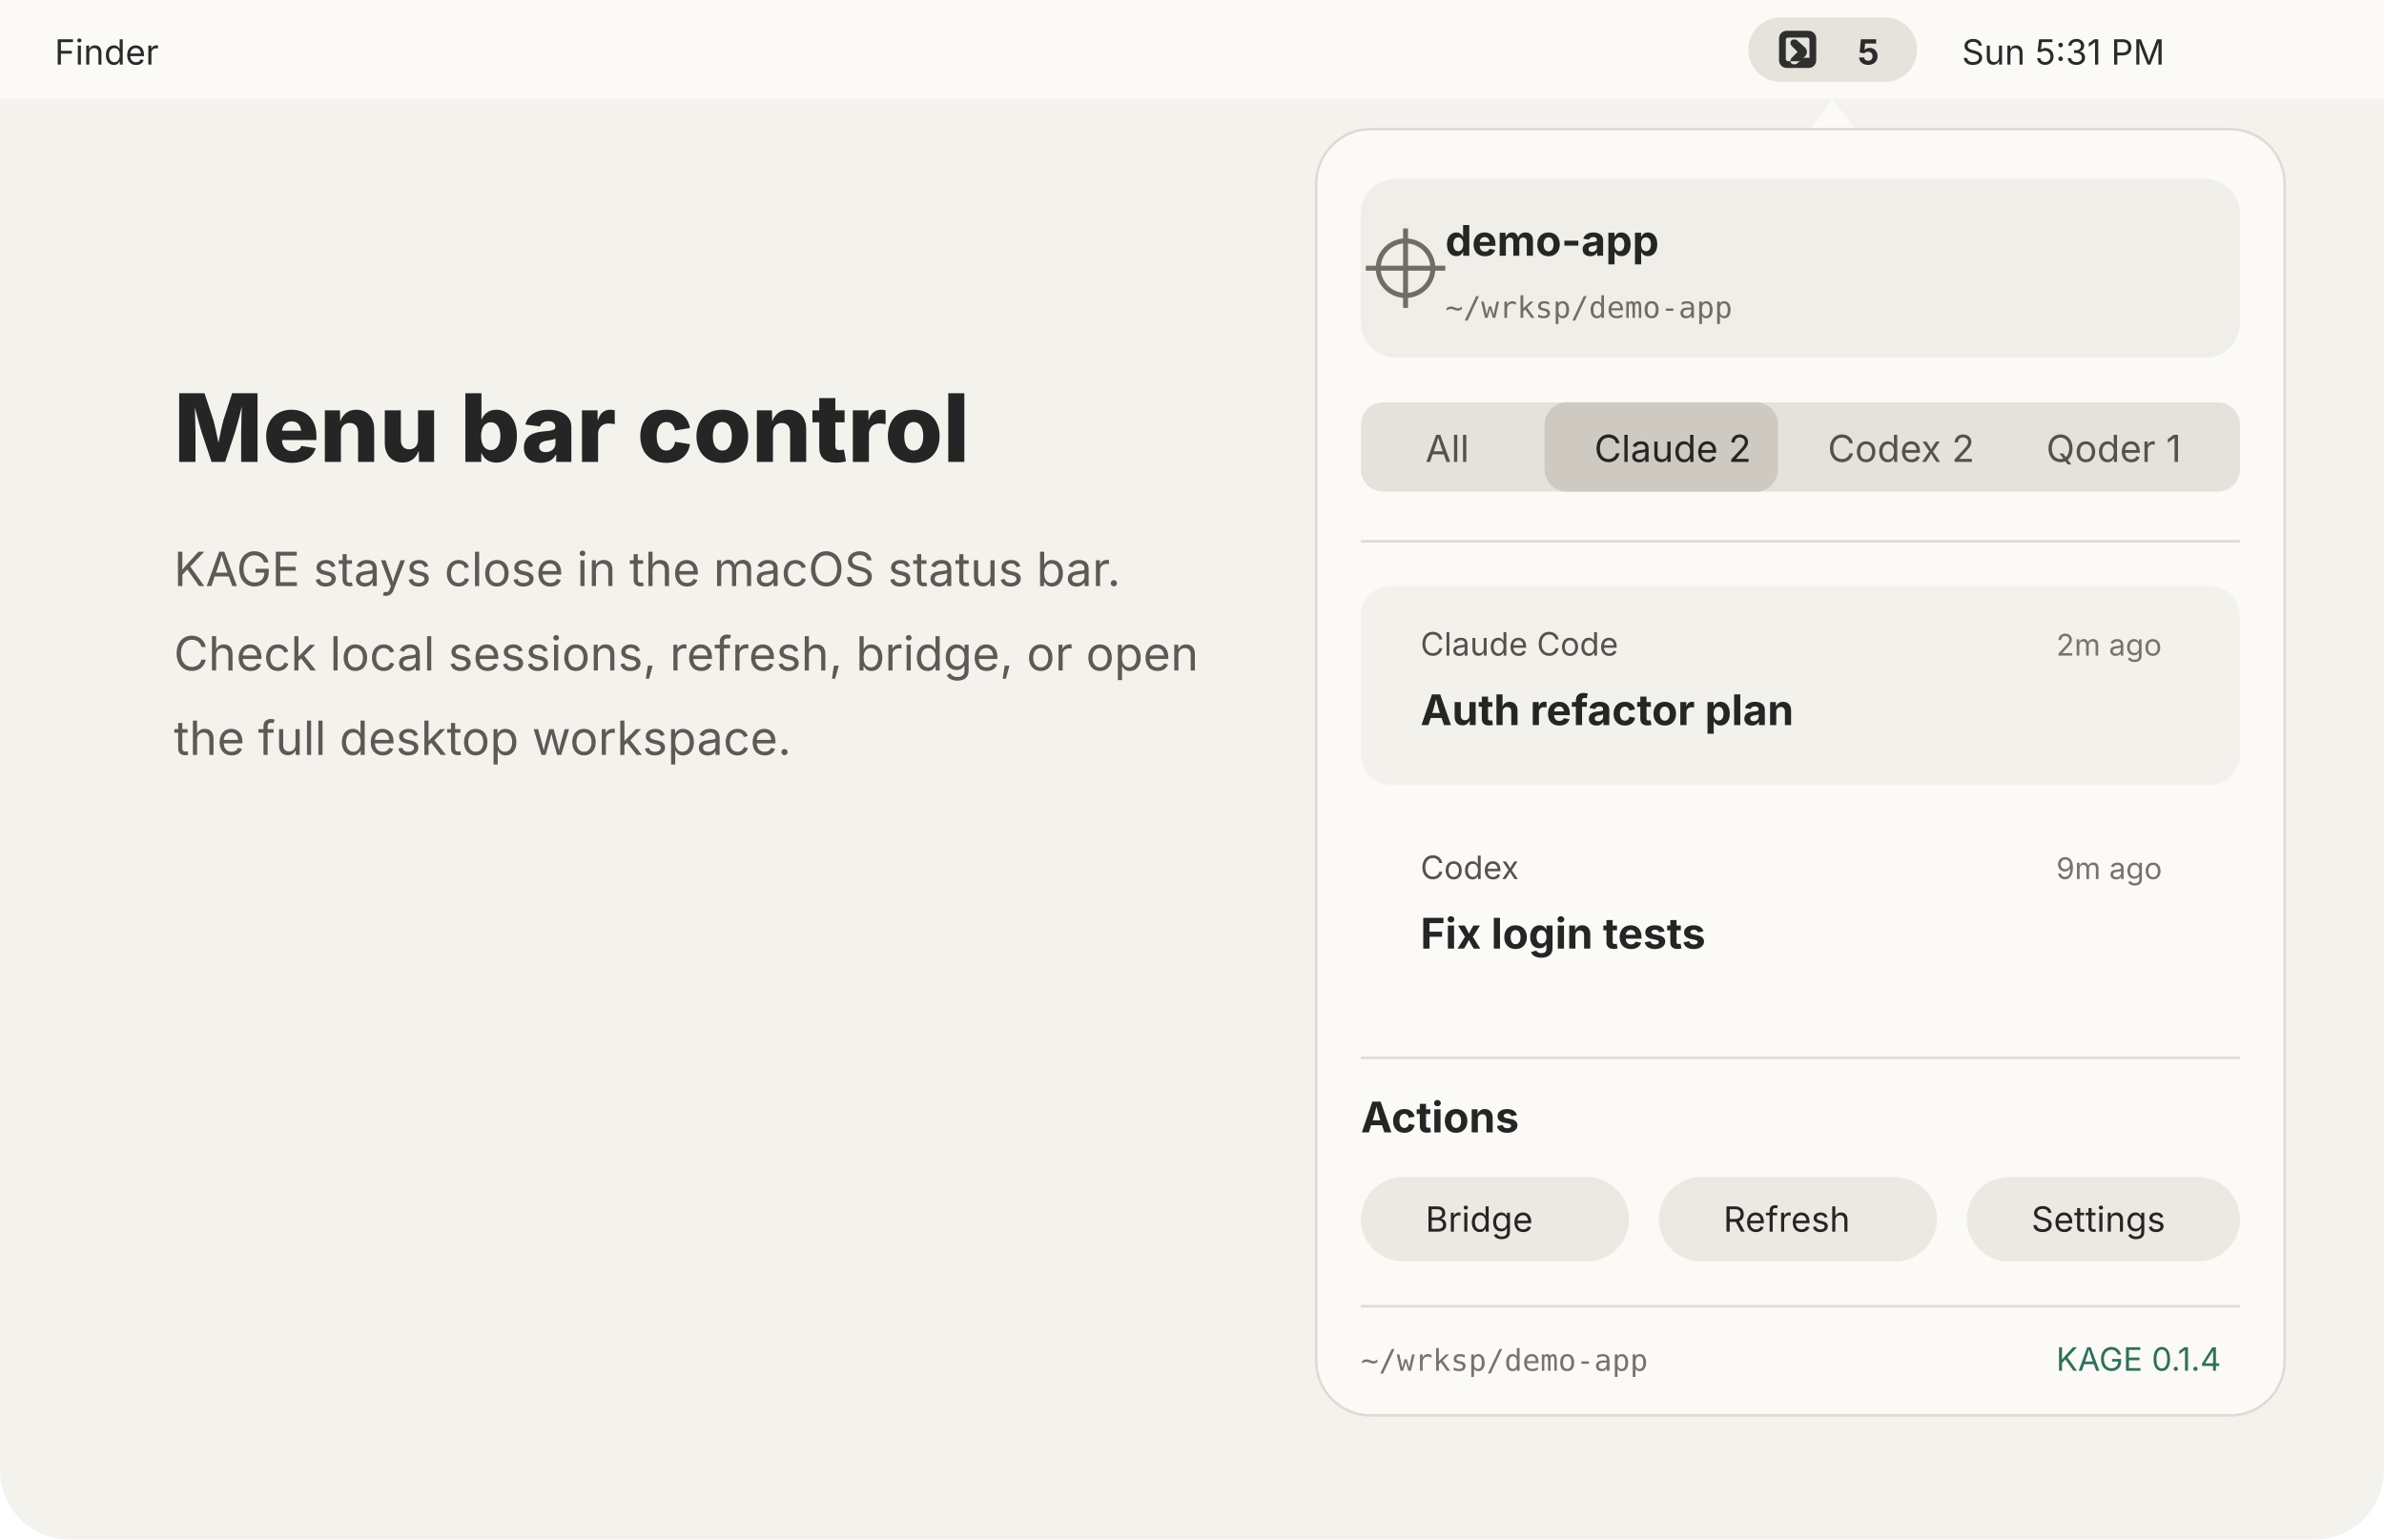
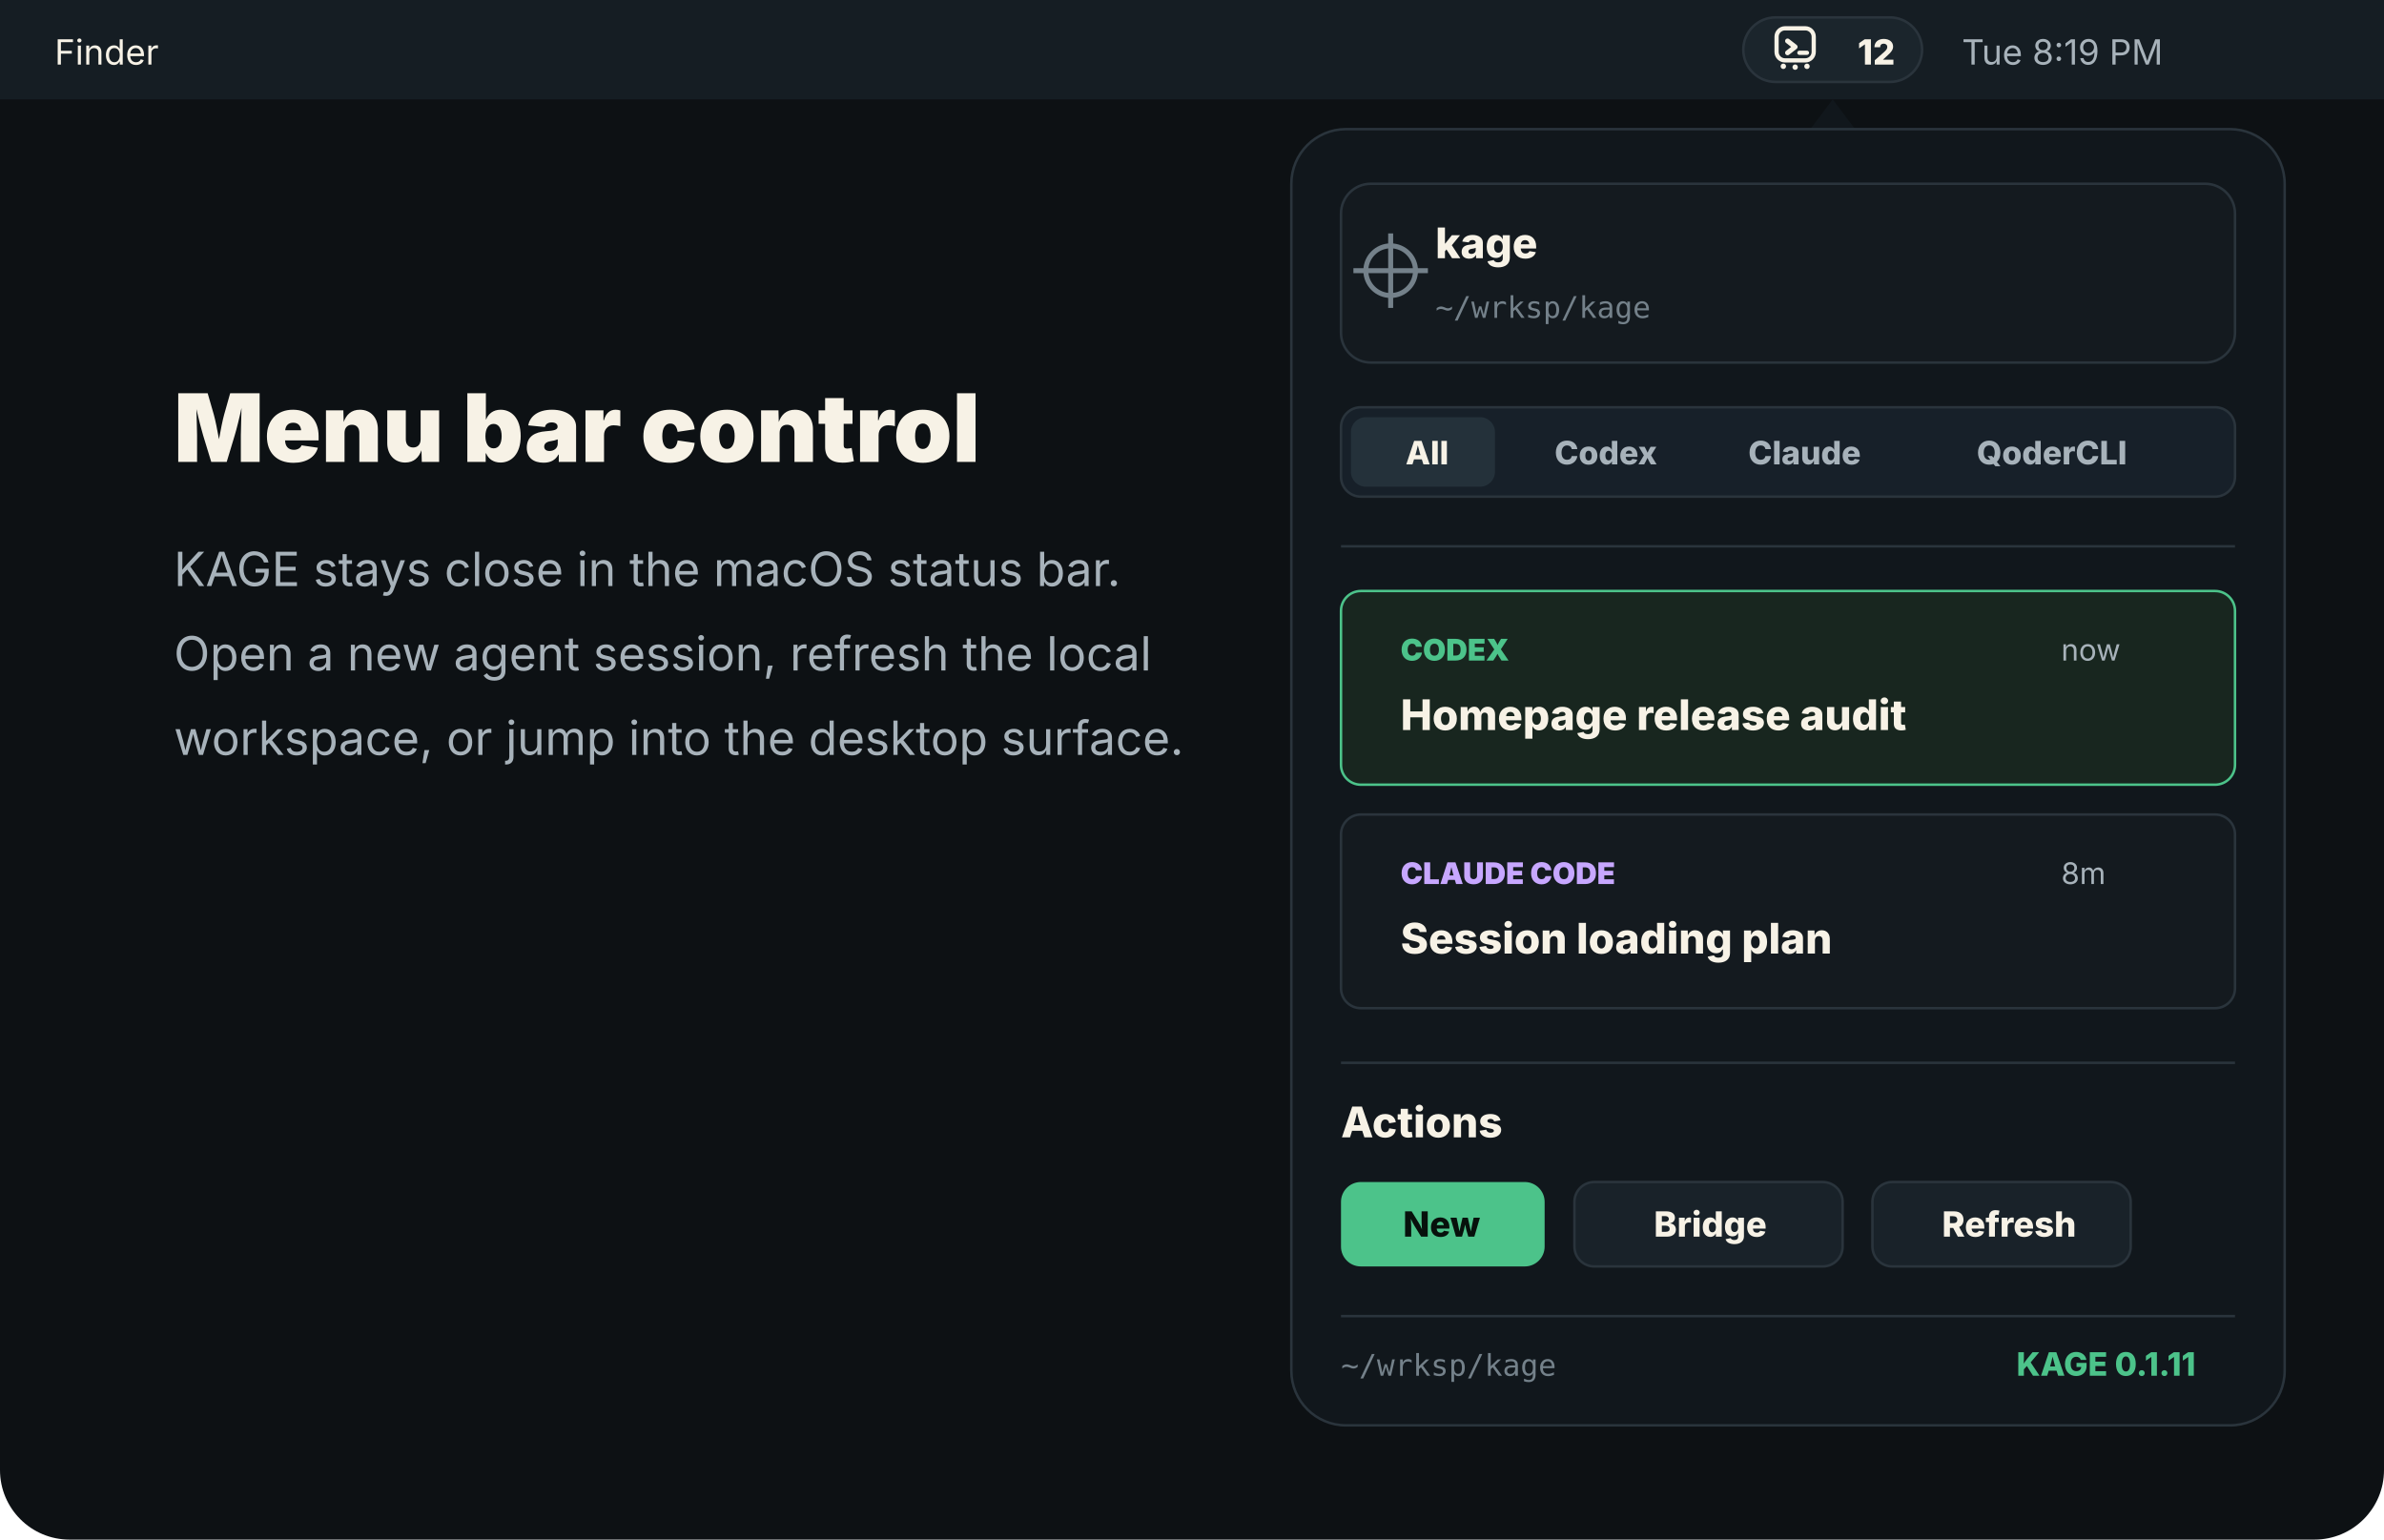
<svg xmlns="http://www.w3.org/2000/svg" width="960" height="620" viewBox="0 0 960 620" fill="none">
-   <rect width="960" height="620" rx="28" fill="#f4f2ed" />
-   <rect x="0" y="0" width="960" height="40" fill="#fbfaf7" />
-   <text x="22" y="26" font-family="Inter, -apple-system, BlinkMacSystemFont, sans-serif" font-size="14" fill="#2a2a2a">Finder</text>
-   <text x="790" y="26" font-family="Inter, -apple-system, BlinkMacSystemFont, sans-serif" font-size="14" fill="#2a2a2a">Sun 5:31 PM</text>
-   <rect x="704" y="7" width="68" height="26" rx="13" fill="#e6e3dc" />
-   <g transform="translate(713 9) scale(0.34)">
-     <path fill="#2f2f2f" fill-rule="evenodd" d="M19 10h26c5 0 9 4 9 9v26c0 5-4 9-9 9H19c-5 0-9-4-9-9V19c0-5 4-9 9-9Zm2 8c-2 0-3 1-3 3v22c0 2 1 3 3 3h22c2 0 3-1 3-3V21c0-2-1-3-3-3H21Zm4 10c-2-2-2-5 0-7 2-1 4-1 6 0l10 9c1 1 2 3 2 5s-1 4-2 5L31 49c-2 1-4 1-6 0-2-2-2-5 0-7l7-7-7-7Z" />
-     <rect x="35" y="42" width="13" height="6" rx="3" fill="#2f2f2f" />
+   <rect width="960" height="620" rx="28" fill="#0d1114" />
+   <rect x="0" y="0" width="960" height="40" fill="#151d23" />
+   <text x="22" y="26" font-family="Inter, -apple-system, BlinkMacSystemFont, sans-serif" font-size="14" fill="#f7f2e6">Finder</text>
+   <text x="790" y="26" font-family="Inter, -apple-system, BlinkMacSystemFont, sans-serif" font-size="14" fill="#a7b2ba">Tue 8:19 PM</text>
+   <rect x="702" y="7" width="72" height="26" rx="13" fill="#1b252c" stroke="#2a343c" />
+   <g transform="translate(712 8) scale(0.34)">
+     <g fill="none" stroke="#f7f2e6" stroke-linecap="round" stroke-linejoin="round">
+       <rect x="10" y="10" width="44" height="38" rx="10" stroke-width="5" />
+       <path d="M23 25l9 7-9 7" stroke-width="5.8" />
+       <path d="M37 39h9" stroke-width="5" />
+     </g>
+     <circle cx="18" cy="55" r="3.2" fill="#f7f2e6" />
+     <circle cx="32" cy="56" r="3.2" fill="#f7f2e6" />
+     <circle cx="46" cy="55" r="3.2" fill="#f7f2e6" />
  </g>
-   <text x="748" y="26" font-family="Inter, -apple-system, BlinkMacSystemFont, sans-serif" font-size="14" font-weight="700" fill="#2a2a2a">5</text>
-   <path d="M738 40l-12 16h24l-12-16z" fill="#fbfaf7" />
-   <rect x="530" y="52" width="390" height="518" rx="22" fill="#fbfaf7" stroke="#dedbd2" />
-   <rect x="548" y="72" width="354" height="72" rx="14" fill="#f0eee8" />
-   <text x="582" y="103" font-family="Inter, -apple-system, BlinkMacSystemFont, sans-serif" font-size="17" font-weight="700" fill="#252525">demo-app</text>
-   <text x="582" y="128" font-family="SFMono-Regular, Menlo, monospace" font-size="12" fill="#706d67">~/wrksp/demo-app</text>
-   <circle cx="566" cy="108" r="11" stroke="#706d67" stroke-width="2" />
-   <path d="M566 92v32M550 108h32" stroke="#706d67" stroke-width="2" />
-   <rect x="548" y="162" width="354" height="36" rx="9" fill="#e5e2db" />
-   <rect x="622" y="162" width="94" height="36" rx="9" fill="#cecac1" />
-   <text x="574" y="186" font-family="Inter, -apple-system, BlinkMacSystemFont, sans-serif" font-size="15" fill="#55524d">All</text>
-   <text x="642" y="186" font-family="Inter, -apple-system, BlinkMacSystemFont, sans-serif" font-size="15" fill="#252525">Claude 2</text>
-   <text x="736" y="186" font-family="Inter, -apple-system, BlinkMacSystemFont, sans-serif" font-size="15" fill="#55524d">Codex 2</text>
-   <text x="824" y="186" font-family="Inter, -apple-system, BlinkMacSystemFont, sans-serif" font-size="15" fill="#55524d">Qoder 1</text>
-   <line x1="548" y1="218" x2="902" y2="218" stroke="#dedbd2" />
-   <rect x="548" y="236" width="354" height="80" rx="12" fill="#f3f1ec" />
-   <text x="572" y="264" font-family="Inter, -apple-system, BlinkMacSystemFont, sans-serif" font-size="13" fill="#55524d">Claude Code</text>
-   <text x="572" y="292" font-family="Inter, -apple-system, BlinkMacSystemFont, sans-serif" font-size="17" font-weight="700" fill="#252525">Auth refactor plan</text>
-   <text x="828" y="264" font-family="Inter, -apple-system, BlinkMacSystemFont, sans-serif" font-size="12" fill="#77736c">2m ago</text>
-   <rect x="548" y="326" width="354" height="80" rx="12" fill="#fbfaf7" />
-   <text x="572" y="354" font-family="Inter, -apple-system, BlinkMacSystemFont, sans-serif" font-size="13" fill="#55524d">Codex</text>
-   <text x="572" y="382" font-family="Inter, -apple-system, BlinkMacSystemFont, sans-serif" font-size="17" font-weight="700" fill="#252525">Fix login tests</text>
-   <text x="828" y="354" font-family="Inter, -apple-system, BlinkMacSystemFont, sans-serif" font-size="12" fill="#77736c">9m ago</text>
-   <line x1="548" y1="426" x2="902" y2="426" stroke="#dedbd2" />
-   <text x="548" y="456" font-family="Inter, -apple-system, BlinkMacSystemFont, sans-serif" font-size="17" font-weight="700" fill="#252525">Actions</text>
-   <rect x="548" y="474" width="108" height="34" rx="17" fill="#ece9e2" />
-   <text x="574" y="496" font-family="Inter, -apple-system, BlinkMacSystemFont, sans-serif" font-size="14" fill="#252525">Bridge</text>
-   <rect x="668" y="474" width="112" height="34" rx="17" fill="#ece9e2" />
-   <text x="694" y="496" font-family="Inter, -apple-system, BlinkMacSystemFont, sans-serif" font-size="14" fill="#252525">Refresh</text>
-   <rect x="792" y="474" width="110" height="34" rx="17" fill="#ece9e2" />
-   <text x="818" y="496" font-family="Inter, -apple-system, BlinkMacSystemFont, sans-serif" font-size="14" fill="#252525">Settings</text>
-   <line x1="548" y1="526" x2="902" y2="526" stroke="#dedbd2" />
-   <text x="548" y="552" font-family="SFMono-Regular, Menlo, monospace" font-size="12" fill="#77736c">~/wrksp/demo-app</text>
-   <text x="828" y="552" font-family="Inter, -apple-system, BlinkMacSystemFont, sans-serif" font-size="13" fill="#2e6f5c">KAGE 0.1.4</text>
-   <text x="70" y="186" font-family="Inter, -apple-system, BlinkMacSystemFont, sans-serif" font-size="38" font-weight="800" fill="#252525">Menu bar control</text>
-   <text x="70" y="236" font-family="Inter, -apple-system, BlinkMacSystemFont, sans-serif" font-size="19" fill="#5d5a55">KAGE stays close in the macOS status bar.</text>
-   <text x="70" y="270" font-family="Inter, -apple-system, BlinkMacSystemFont, sans-serif" font-size="19" fill="#5d5a55">Check local sessions, refresh, bridge, or open</text>
-   <text x="70" y="304" font-family="Inter, -apple-system, BlinkMacSystemFont, sans-serif" font-size="19" fill="#5d5a55">the full desktop workspace.</text>
+   <text x="748" y="26" font-family="Inter, -apple-system, BlinkMacSystemFont, sans-serif" font-size="14" font-weight="800" fill="#f7f2e6">12</text>
+   <path d="M738 40l-12 16h24l-12-16z" fill="#11171c" />
+   <rect x="520" y="52" width="400" height="522" rx="22" fill="#11171c" stroke="#2a343c" />
+   <rect x="540" y="74" width="360" height="72" rx="12" fill="#141a1f" stroke="#2a343c" />
+   <text x="578" y="104" font-family="Inter, -apple-system, BlinkMacSystemFont, sans-serif" font-size="17" font-weight="800" fill="#f7f2e6">kage</text>
+   <text x="578" y="128" font-family="SFMono-Regular, Menlo, monospace" font-size="12" fill="#74818a">~/wrksp/kage</text>
+   <circle cx="560" cy="109" r="10" stroke="#74818a" stroke-width="2" />
+   <path d="M560 94v30M545 109h30" stroke="#74818a" stroke-width="2" />
+   <rect x="540" y="164" width="360" height="36" rx="8" fill="#172029" stroke="#2a343c" />
+   <rect x="544" y="168" width="58" height="28" rx="6" fill="#24313a" />
+   <text x="566" y="187" font-family="Inter, -apple-system, BlinkMacSystemFont, sans-serif" font-size="13" font-weight="800" fill="#f7f2e6">All</text>
+   <text x="626" y="187" font-family="Inter, -apple-system, BlinkMacSystemFont, sans-serif" font-size="13" font-weight="800" fill="#a7b2ba">Codex</text>
+   <text x="704" y="187" font-family="Inter, -apple-system, BlinkMacSystemFont, sans-serif" font-size="13" font-weight="800" fill="#a7b2ba">Claude</text>
+   <text x="796" y="187" font-family="Inter, -apple-system, BlinkMacSystemFont, sans-serif" font-size="13" font-weight="800" fill="#a7b2ba">QoderCLI</text>
+   <line x1="540" y1="220" x2="900" y2="220" stroke="#2a343c" />
+   <rect x="540" y="238" width="360" height="78" rx="8" fill="#18261f" stroke="#4cc38a" />
+   <text x="564" y="266" font-family="Inter, -apple-system, BlinkMacSystemFont, sans-serif" font-size="12" font-weight="900" fill="#4cc38a">CODEX</text>
+   <text x="564" y="294" font-family="Inter, -apple-system, BlinkMacSystemFont, sans-serif" font-size="17" font-weight="800" fill="#f7f2e6">Homepage release audit</text>
+   <text x="830" y="266" font-family="Inter, -apple-system, BlinkMacSystemFont, sans-serif" font-size="12" fill="#a7b2ba">now</text>
+   <rect x="540" y="328" width="360" height="78" rx="8" fill="#141a1f" stroke="#2a343c" />
+   <text x="564" y="356" font-family="Inter, -apple-system, BlinkMacSystemFont, sans-serif" font-size="12" font-weight="900" fill="#c7a7ff">CLAUDE CODE</text>
+   <text x="564" y="384" font-family="Inter, -apple-system, BlinkMacSystemFont, sans-serif" font-size="17" font-weight="800" fill="#f7f2e6">Session loading plan</text>
+   <text x="830" y="356" font-family="Inter, -apple-system, BlinkMacSystemFont, sans-serif" font-size="12" fill="#a7b2ba">8m</text>
+   <line x1="540" y1="428" x2="900" y2="428" stroke="#2a343c" />
+   <text x="540" y="458" font-family="Inter, -apple-system, BlinkMacSystemFont, sans-serif" font-size="17" font-weight="800" fill="#f7f2e6">Actions</text>
+   <rect x="540" y="476" width="82" height="34" rx="8" fill="#4cc38a" />
+   <text x="565" y="498" font-family="Inter, -apple-system, BlinkMacSystemFont, sans-serif" font-size="14" font-weight="800" fill="#07110c">New</text>
+   <rect x="634" y="476" width="108" height="34" rx="8" fill="#192229" stroke="#2a343c" />
+   <text x="666" y="498" font-family="Inter, -apple-system, BlinkMacSystemFont, sans-serif" font-size="14" font-weight="800" fill="#f7f2e6">Bridge</text>
+   <rect x="754" y="476" width="104" height="34" rx="8" fill="#192229" stroke="#2a343c" />
+   <text x="782" y="498" font-family="Inter, -apple-system, BlinkMacSystemFont, sans-serif" font-size="14" font-weight="800" fill="#f7f2e6">Refresh</text>
+   <line x1="540" y1="530" x2="900" y2="530" stroke="#2a343c" />
+   <text x="540" y="554" font-family="SFMono-Regular, Menlo, monospace" font-size="12" fill="#74818a">~/wrksp/kage</text>
+   <text x="812" y="554" font-family="Inter, -apple-system, BlinkMacSystemFont, sans-serif" font-size="13" font-weight="800" fill="#4cc38a">KAGE 0.1.11</text>
+   <text x="70" y="186" font-family="Inter, -apple-system, BlinkMacSystemFont, sans-serif" font-size="38" font-weight="850" fill="#f7f2e6">Menu bar control</text>
+   <text x="70" y="236" font-family="Inter, -apple-system, BlinkMacSystemFont, sans-serif" font-size="19" fill="#a7b2ba">KAGE stays close in the macOS status bar.</text>
+   <text x="70" y="270" font-family="Inter, -apple-system, BlinkMacSystemFont, sans-serif" font-size="19" fill="#a7b2ba">Open a new agent session, refresh the local</text>
+   <text x="70" y="304" font-family="Inter, -apple-system, BlinkMacSystemFont, sans-serif" font-size="19" fill="#a7b2ba">workspace, or jump into the desktop surface.</text>
</svg>
